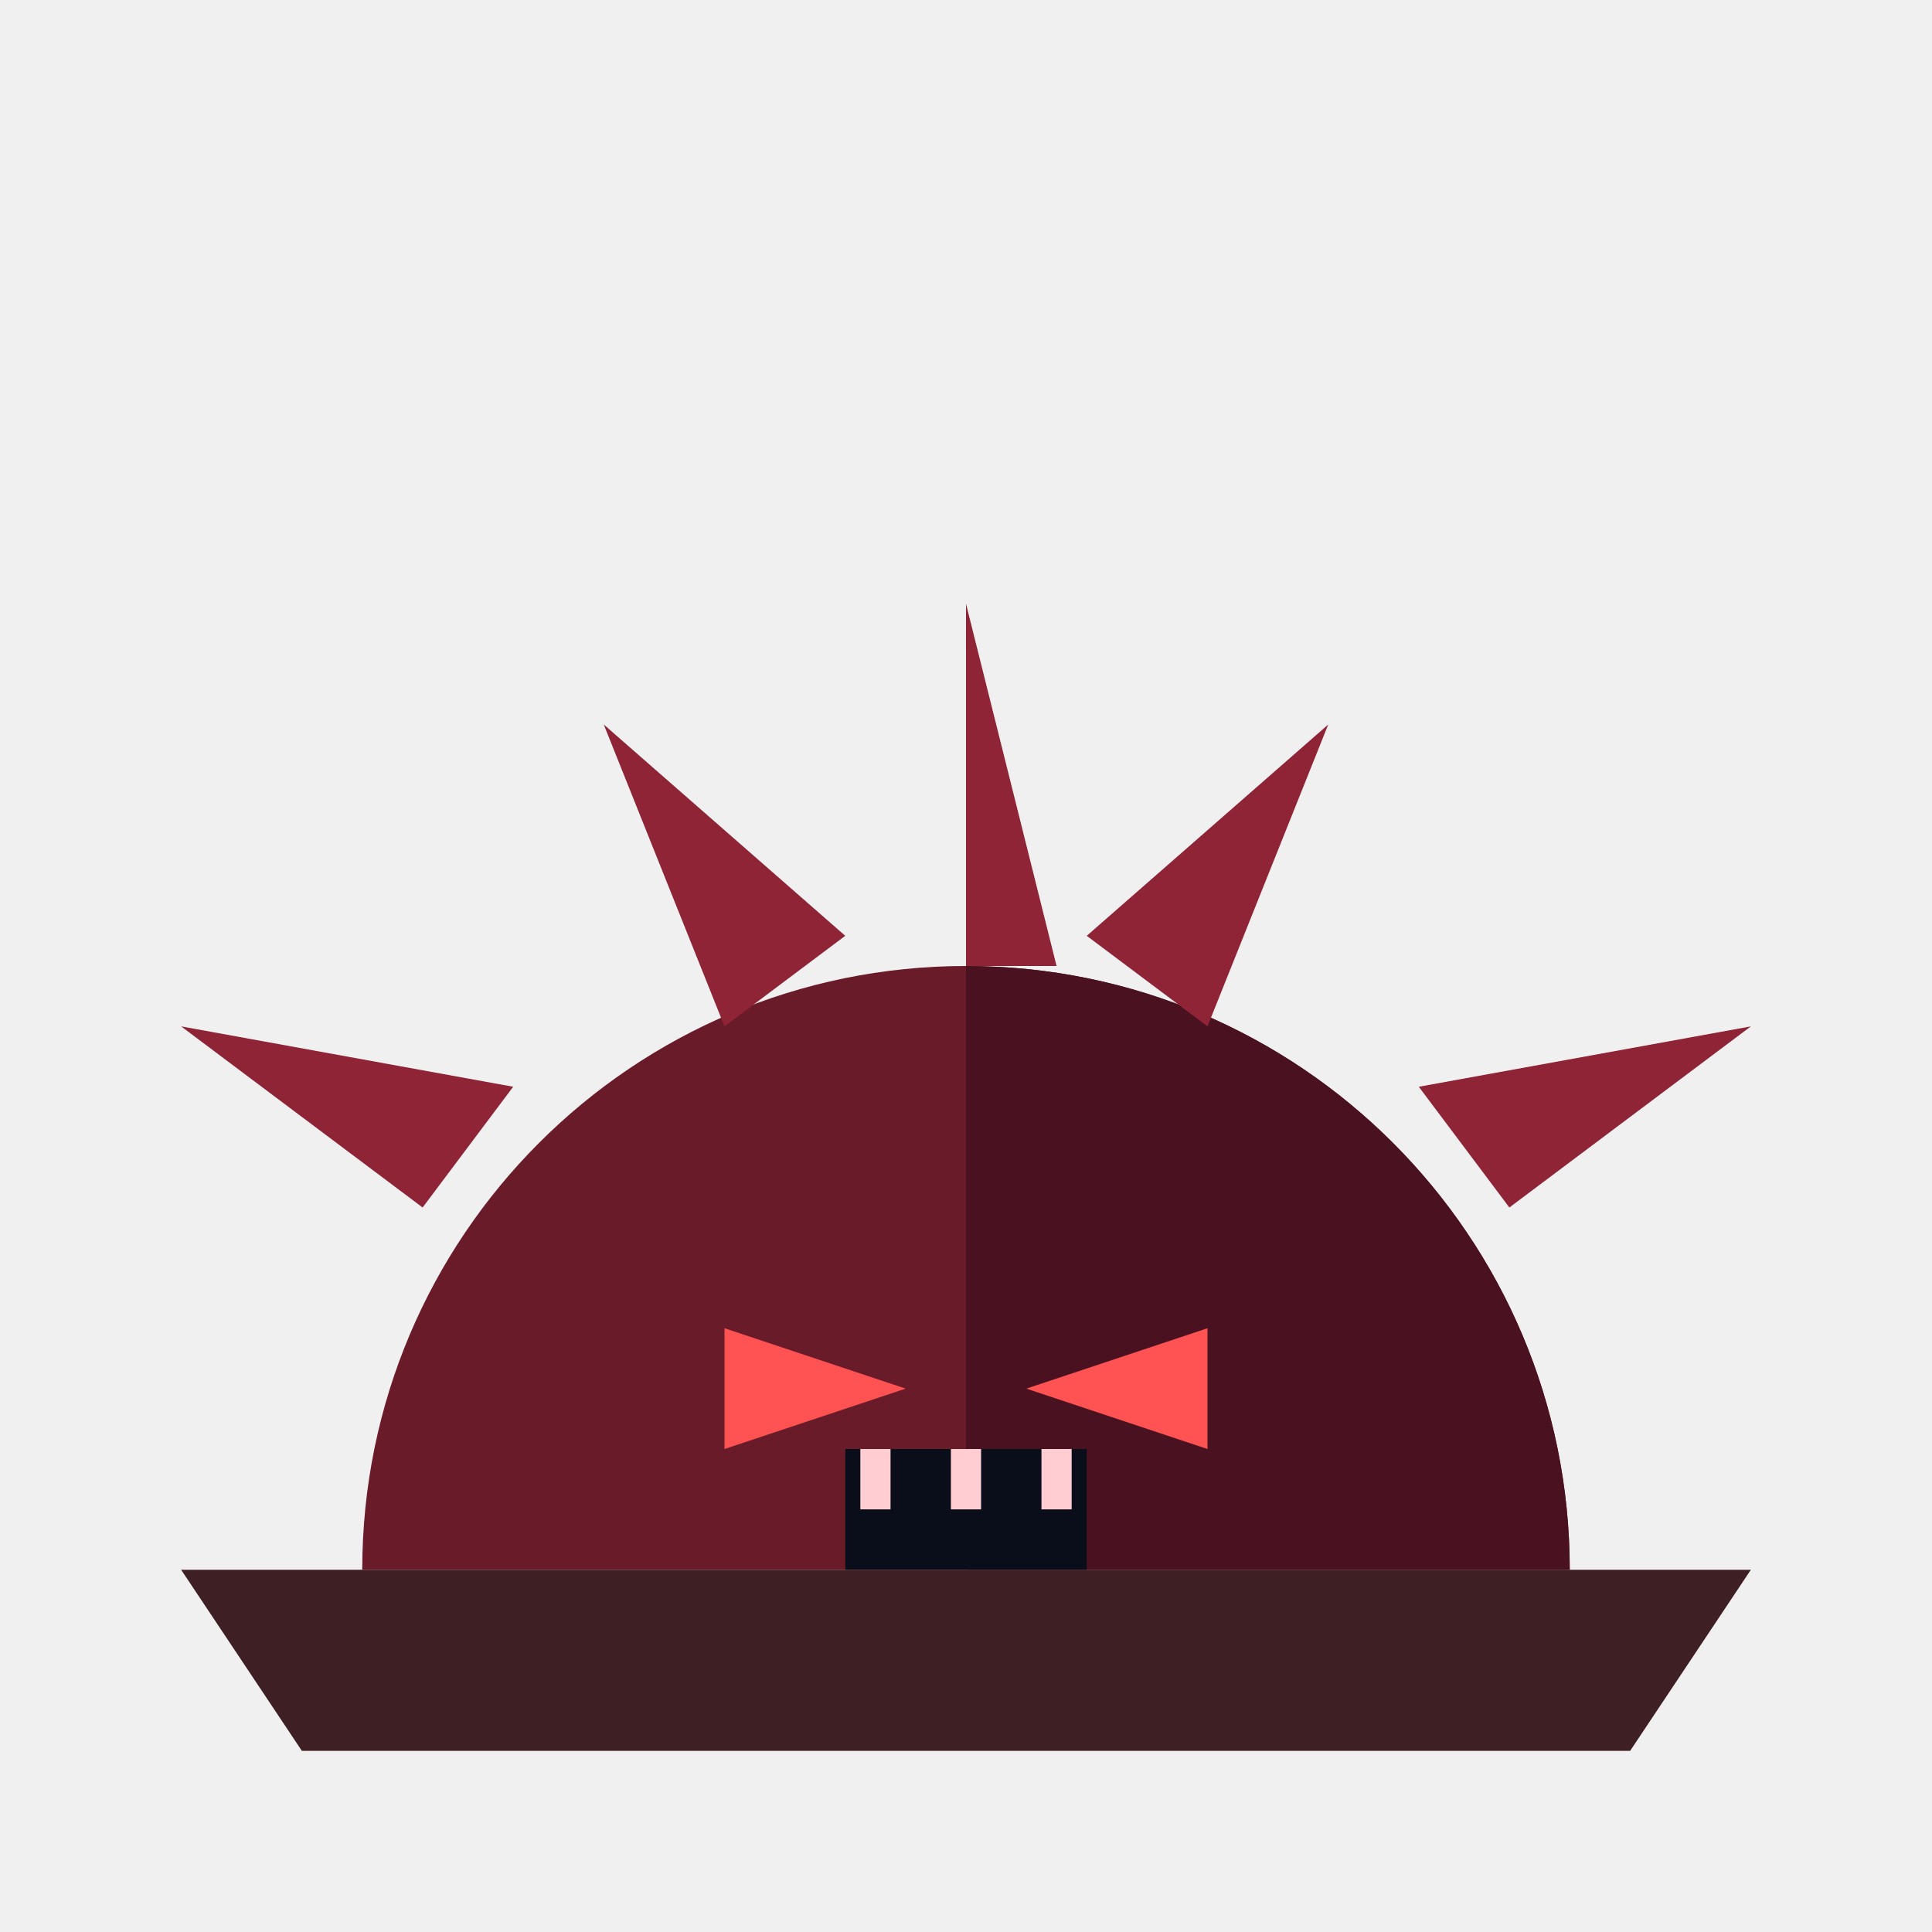
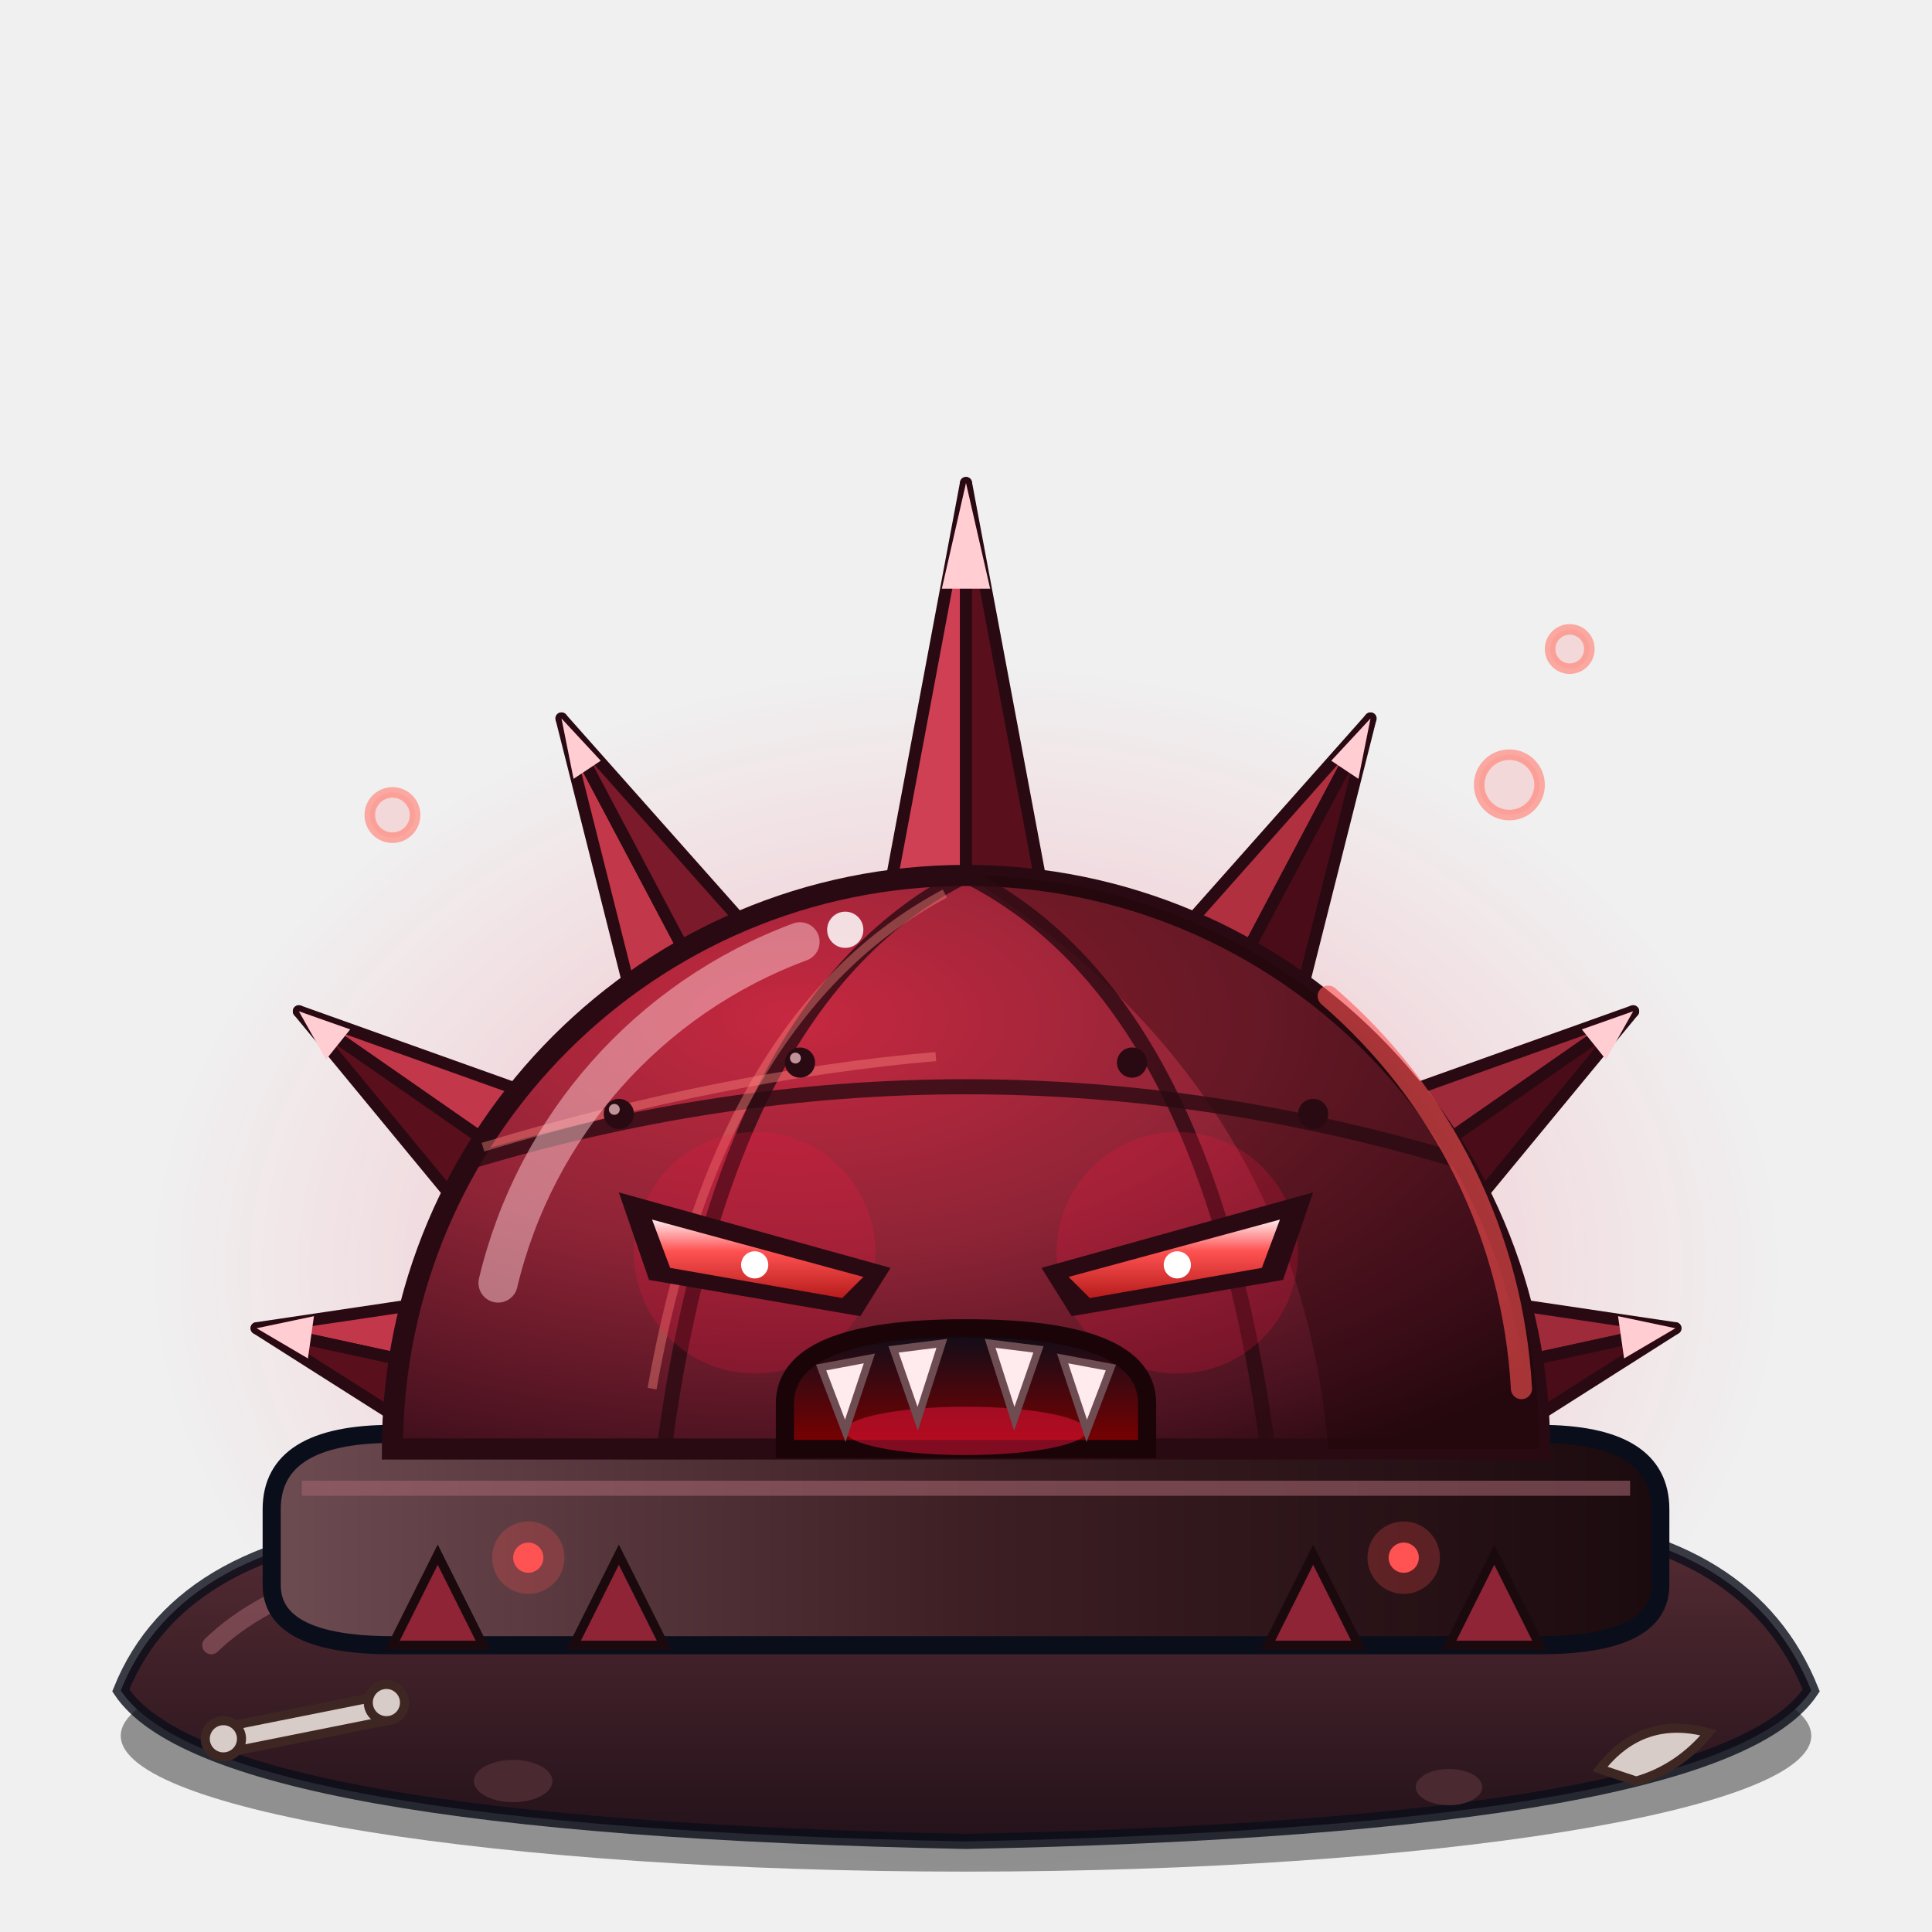
<svg xmlns="http://www.w3.org/2000/svg" viewBox="0 0 64 64">
-   <path d="M6 52 H58 L54 58 H10 Z" fill="#3D1F24" />
-   <path d="M12 52 A20 20 0 0 1 52 52 Z" fill="#6A1B2A" />
-   <path d="M32 32 A20 20 0 0 1 52 52 H32 Z" fill="#4A1220" />
-   <path d="M14 40 L6 34 L17 36 Z M50 40 L58 34 L47 36 Z M24 34 L20 24 L28 31 Z M40 34 L44 24 L36 31 Z M32 32 L32 20 L35 32 Z" fill="#8E2436" />
-   <path d="M24 44 L30 46 L24 48 Z M40 44 L34 46 L40 48 Z" fill="#FF5252" />
-   <rect x="28" y="48" width="8" height="4" fill="#0A0E1A" />
-   <path d="M29 48 V50 M32 48 V50 M35 48 V50" stroke="#FFCDD2" stroke-width="1" />
+   <defs>
+     <linearGradient id="fhRock" x1="0" y1="0" x2="0" y2="1">
+       <stop offset="0" stop-color="#5A2E36" />
+       <stop offset="1" stop-color="#24121A" />
+     </linearGradient>
+     <radialGradient id="fhDome" cx="0.35" cy="0.25" r="0.9">
+       <stop offset="0" stop-color="#C62840" />
+       <stop offset="0.45" stop-color="#8E2436" />
+       <stop offset="0.85" stop-color="#4A1220" />
+       <stop offset="1" stop-color="#2A0A12" />
+     </radialGradient>
+     <linearGradient id="fhBand" x1="0" y1="0" x2="1" y2="0">
+       <stop offset="0" stop-color="#6D4C52" />
+       <stop offset="0.5" stop-color="#3D1F24" />
+       <stop offset="1" stop-color="#1A0A0E" />
+     </linearGradient>
+     <radialGradient id="fhGlow" cx="0.5" cy="0.5" r="0.5">
+       <stop offset="0" stop-color="#FF1744" stop-opacity="0.6" />
+       <stop offset="1" stop-color="#FF1744" stop-opacity="0" />
+     </radialGradient>
+     <linearGradient id="fhEye" x1="0" y1="0" x2="0" y2="1">
+       <stop offset="0" stop-color="#FFEBEE" />
+       <stop offset="0.4" stop-color="#FF5252" />
+       <stop offset="1" stop-color="#B71C1C" />
+     </linearGradient>
+     <linearGradient id="fhMaw" x1="0" y1="0" x2="0" y2="1">
+       <stop offset="0" stop-color="#0A0E1A" />
+       <stop offset="1" stop-color="#7F0000" />
+     </linearGradient>
+   </defs>
+   <ellipse cx="32" cy="42" rx="27" ry="20" fill="url(#fhGlow)" fill-opacity="0.45" />
+   <ellipse cx="32" cy="57.5" rx="28" ry="4.5" fill="#000" fill-opacity="0.4" />
+   <path d="M4 56 Q6 51 14 50.5 L20 49.6 H45 L51 50.4 Q58 51 60 56 Q57 60.5 32 61 Q7 60.5 4 56 Z" fill="url(#fhRock)" stroke="#0A0E1A" stroke-width="0.5" stroke-opacity="0.8" />
+   <path d="M7 54.5 Q10 51.6 18 51" fill="none" stroke="#A0626C" stroke-width="0.6" stroke-opacity="0.55" stroke-linecap="round" />
+   <g fill="#D7CCC8" stroke="#3E2723" stroke-width="0.3">
+     <path d="M7.5 57.2 L12.5 56.2 L12.8 57 L7.8 58 Z" />
+     <circle cx="7.4" cy="57.6" r="0.6" />
+     <circle cx="12.8" cy="56.4" r="0.6" />
+     <path d="M53 58.6 Q54.4 56.8 56.6 57.4 Q55.6 58.6 54.2 59 Z" />
+   </g>
+   <g fill="#4A2A30">
+     <ellipse cx="17" cy="59" rx="1.3" ry="0.7" />
+     <ellipse cx="48" cy="59.2" rx="1.1" ry="0.6" />
+   </g>
+   <g stroke="#2A0A12" stroke-width="0.4" stroke-linejoin="round">
+     <path d="M15.9 42.9 L8.5 44 L15.4 45.5 Z" fill="#C2384A" />
+     <path d="M14.8 48 L8.5 44 L15.4 45.5 Z" fill="#5A0F1C" />
+     <path d="M19.7 37 L9.9 33.5 L18.1 39.2 Z" fill="#C2384A" />
+     <path d="M16.5 41.5 L9.9 33.5 L18.1 39.2 Z" fill="#5A0F1C" />
+     <path d="M21.5 35.3 L18.6 23.8 L24 34 Z" fill="#C2384A" />
+     <path d="M26.5 32.7 L18.6 23.8 L24 34 Z" fill="#7A1A2A" />
+     <path d="M29 32 L32 16 L32 32 Z" fill="#D04055" />
+     <path d="M35 32 L32 16 L32 32 Z" fill="#5A0F1C" />
+     <path d="M37.5 32.7 L45.4 23.8 L40 34 Z" fill="#B0303F" />
+     <path d="M42.5 35.3 L45.4 23.8 L40 34 Z" fill="#4A0C18" />
+     <path d="M44.3 37 L54.1 33.5 L45.9 39.2 Z" fill="#9E2A3A" />
+     <path d="M47.5 41.5 L54.1 33.5 L45.9 39.2 Z" fill="#4A0C18" />
+     <path d="M48.1 42.9 L55.5 44 L48.6 45.5 Z" fill="#9E2A3A" />
+     <path d="M49.2 48 L55.5 44 L48.6 45.5 Z" fill="#4A0C18" />
+   </g>
+   <g fill="#FFCDD2">
+     <path d="M8.5 44 L10.4 43.6 L10.2 45 Z" />
+     <path d="M9.9 33.5 L11.6 34.1 L10.8 35.1 Z" />
+     <path d="M18.6 23.8 L19.9 25.2 L19 25.8 Z" />
+     <path d="M32 16 L32.8 19.5 L31.2 19.5 Z" />
+     <path d="M45.4 23.8 L45 25.8 L44.1 25.2 Z" />
+     <path d="M54.1 33.5 L53.2 35.1 L52.4 34.1 Z" />
+     <path d="M55.5 44 L53.8 45 L53.6 43.6 Z" />
+   </g>
+   <path d="M9 50 Q9 47.5 13 47.5 H51 Q55 47.5 55 50 V52.5 Q55 54.5 51 54.5 H13 Q9 54.5 9 52.5 Z" fill="url(#fhBand)" stroke="#0A0E1A" stroke-width="0.6" />
+   <path d="M10 49.3 H54" stroke="#A0626C" stroke-width="0.5" stroke-opacity="0.6" />
+   <g fill="#8E2436" stroke="#1A0A0E" stroke-width="0.3">
+     <path d="M13 54.5 L14.5 51.5 L16 54.5 Z" />
+     <path d="M19 54.5 L20.5 51.5 L22 54.5 Z" />
+     <path d="M42 54.5 L43.5 51.5 L45 54.5 Z" />
+     <path d="M48 54.5 L49.5 51.5 L51 54.5 Z" />
+   </g>
+   <g fill="#FF5252">
+     <circle cx="17.5" cy="51.6" r="1.2" fill-opacity="0.25" />
+     <circle cx="17.5" cy="51.6" r="0.5" />
+     <circle cx="46.5" cy="51.6" r="1.2" fill-opacity="0.25" />
+     <circle cx="46.5" cy="51.6" r="0.5" />
+   </g>
+   <path d="M13 48 A19 19 0 0 1 51 48 Z" fill="url(#fhDome)" stroke="#2A0A12" stroke-width="0.7" />
+   <path d="M32 29 A19 19 0 0 1 51 48 H44 Q43 36 32 29 Z" fill="#1A0408" fill-opacity="0.35" />
+   <g fill="none" stroke="#2A0A12" stroke-width="0.5" stroke-opacity="0.8">
+     <path d="M32 29 Q24 33 22 48" />
+     <path d="M32 29 Q40 33 42 48" />
+     <path d="M15.5 38.5 Q32 33.5 48.5 38.5" />
+   </g>
+   <g fill="none" stroke="#FF8A80" stroke-width="0.3" stroke-opacity="0.4">
+     <path d="M31.3 29.6 Q23.8 33.6 21.6 46" />
+     <path d="M16 38 Q24 35.6 31 35" />
+   </g>
+   <g fill="#2A0A12">
+     <circle cx="20.5" cy="36.9" r="0.5" />
+     <circle cx="26.5" cy="35.2" r="0.5" />
+     <circle cx="37.5" cy="35.2" r="0.5" />
+     <circle cx="43.5" cy="36.9" r="0.5" />
+   </g>
+   <g fill="#FFCDD2" fill-opacity="0.7">
+     <circle cx="20.35" cy="36.75" r="0.18" />
+     <circle cx="26.35" cy="35.05" r="0.18" />
+   </g>
+   <path d="M16.5 42.5 A16 16 0 0 1 26.5 31.2" fill="none" stroke="#FFCDD2" stroke-width="1.3" stroke-linecap="round" stroke-opacity="0.5" />
+   <circle cx="28" cy="30.8" r="0.6" fill="#fff" fill-opacity="0.85" />
+   <path d="M44 33 A18.5 18.5 0 0 1 50.4 46" fill="none" stroke="#FF5252" stroke-width="0.7" stroke-opacity="0.6" stroke-linecap="round" />
+   <g>
+     <circle cx="25" cy="41.5" r="4" fill="#FF1744" fill-opacity="0.2" />
+     <circle cx="39" cy="41.5" r="4" fill="#FF1744" fill-opacity="0.2" />
+     <path d="M20.5 39.5 L29.5 42 L28.5 43.6 L21.5 42.4 Z" fill="#2A0A12" />
+     <path d="M43.5 39.5 L34.5 42 L35.5 43.6 L42.5 42.4 Z" fill="#2A0A12" />
+     <path d="M21.6 40.4 L28.6 42.3 L27.9 43 L22.2 42 Z" fill="url(#fhEye)" />
+     <path d="M42.4 40.4 L35.4 42.3 L36.1 43 L41.8 42 Z" fill="url(#fhEye)" />
+     <circle cx="25" cy="41.9" r="0.45" fill="#fff" />
+     <circle cx="39" cy="41.9" r="0.45" fill="#fff" />
+   </g>
+   <path d="M26 48 V46.5 Q26 44 32 44 Q38 44 38 46.5 V48 Z" fill="url(#fhMaw)" stroke="#1A0408" stroke-width="0.6" />
+   <ellipse cx="32" cy="47.4" rx="4" ry="0.8" fill="#FF1744" fill-opacity="0.45" />
+   <g fill="#FFEBEE" stroke="#6D4C52" stroke-width="0.25">
+     <path d="M27.2 45.3 L28 47.4 L28.8 45 Z" />
+     <path d="M29.6 44.7 L30.4 47 L31.2 44.5 Z" />
+     <path d="M32.8 44.5 L33.6 47 L34.4 44.7 Z" />
+     <path d="M35.2 45 L36 47.4 L36.8 45.3 Z" />
+   </g>
+   <g fill="#FF5252" fill-opacity="0.15" stroke="#FF8A80" stroke-width="0.35" stroke-opacity="0.7">
+     <circle cx="50" cy="26" r="1" />
+     <circle cx="52" cy="21.5" r="0.65" />
+     <circle cx="13" cy="27" r="0.75" />
+   </g>
</svg>
